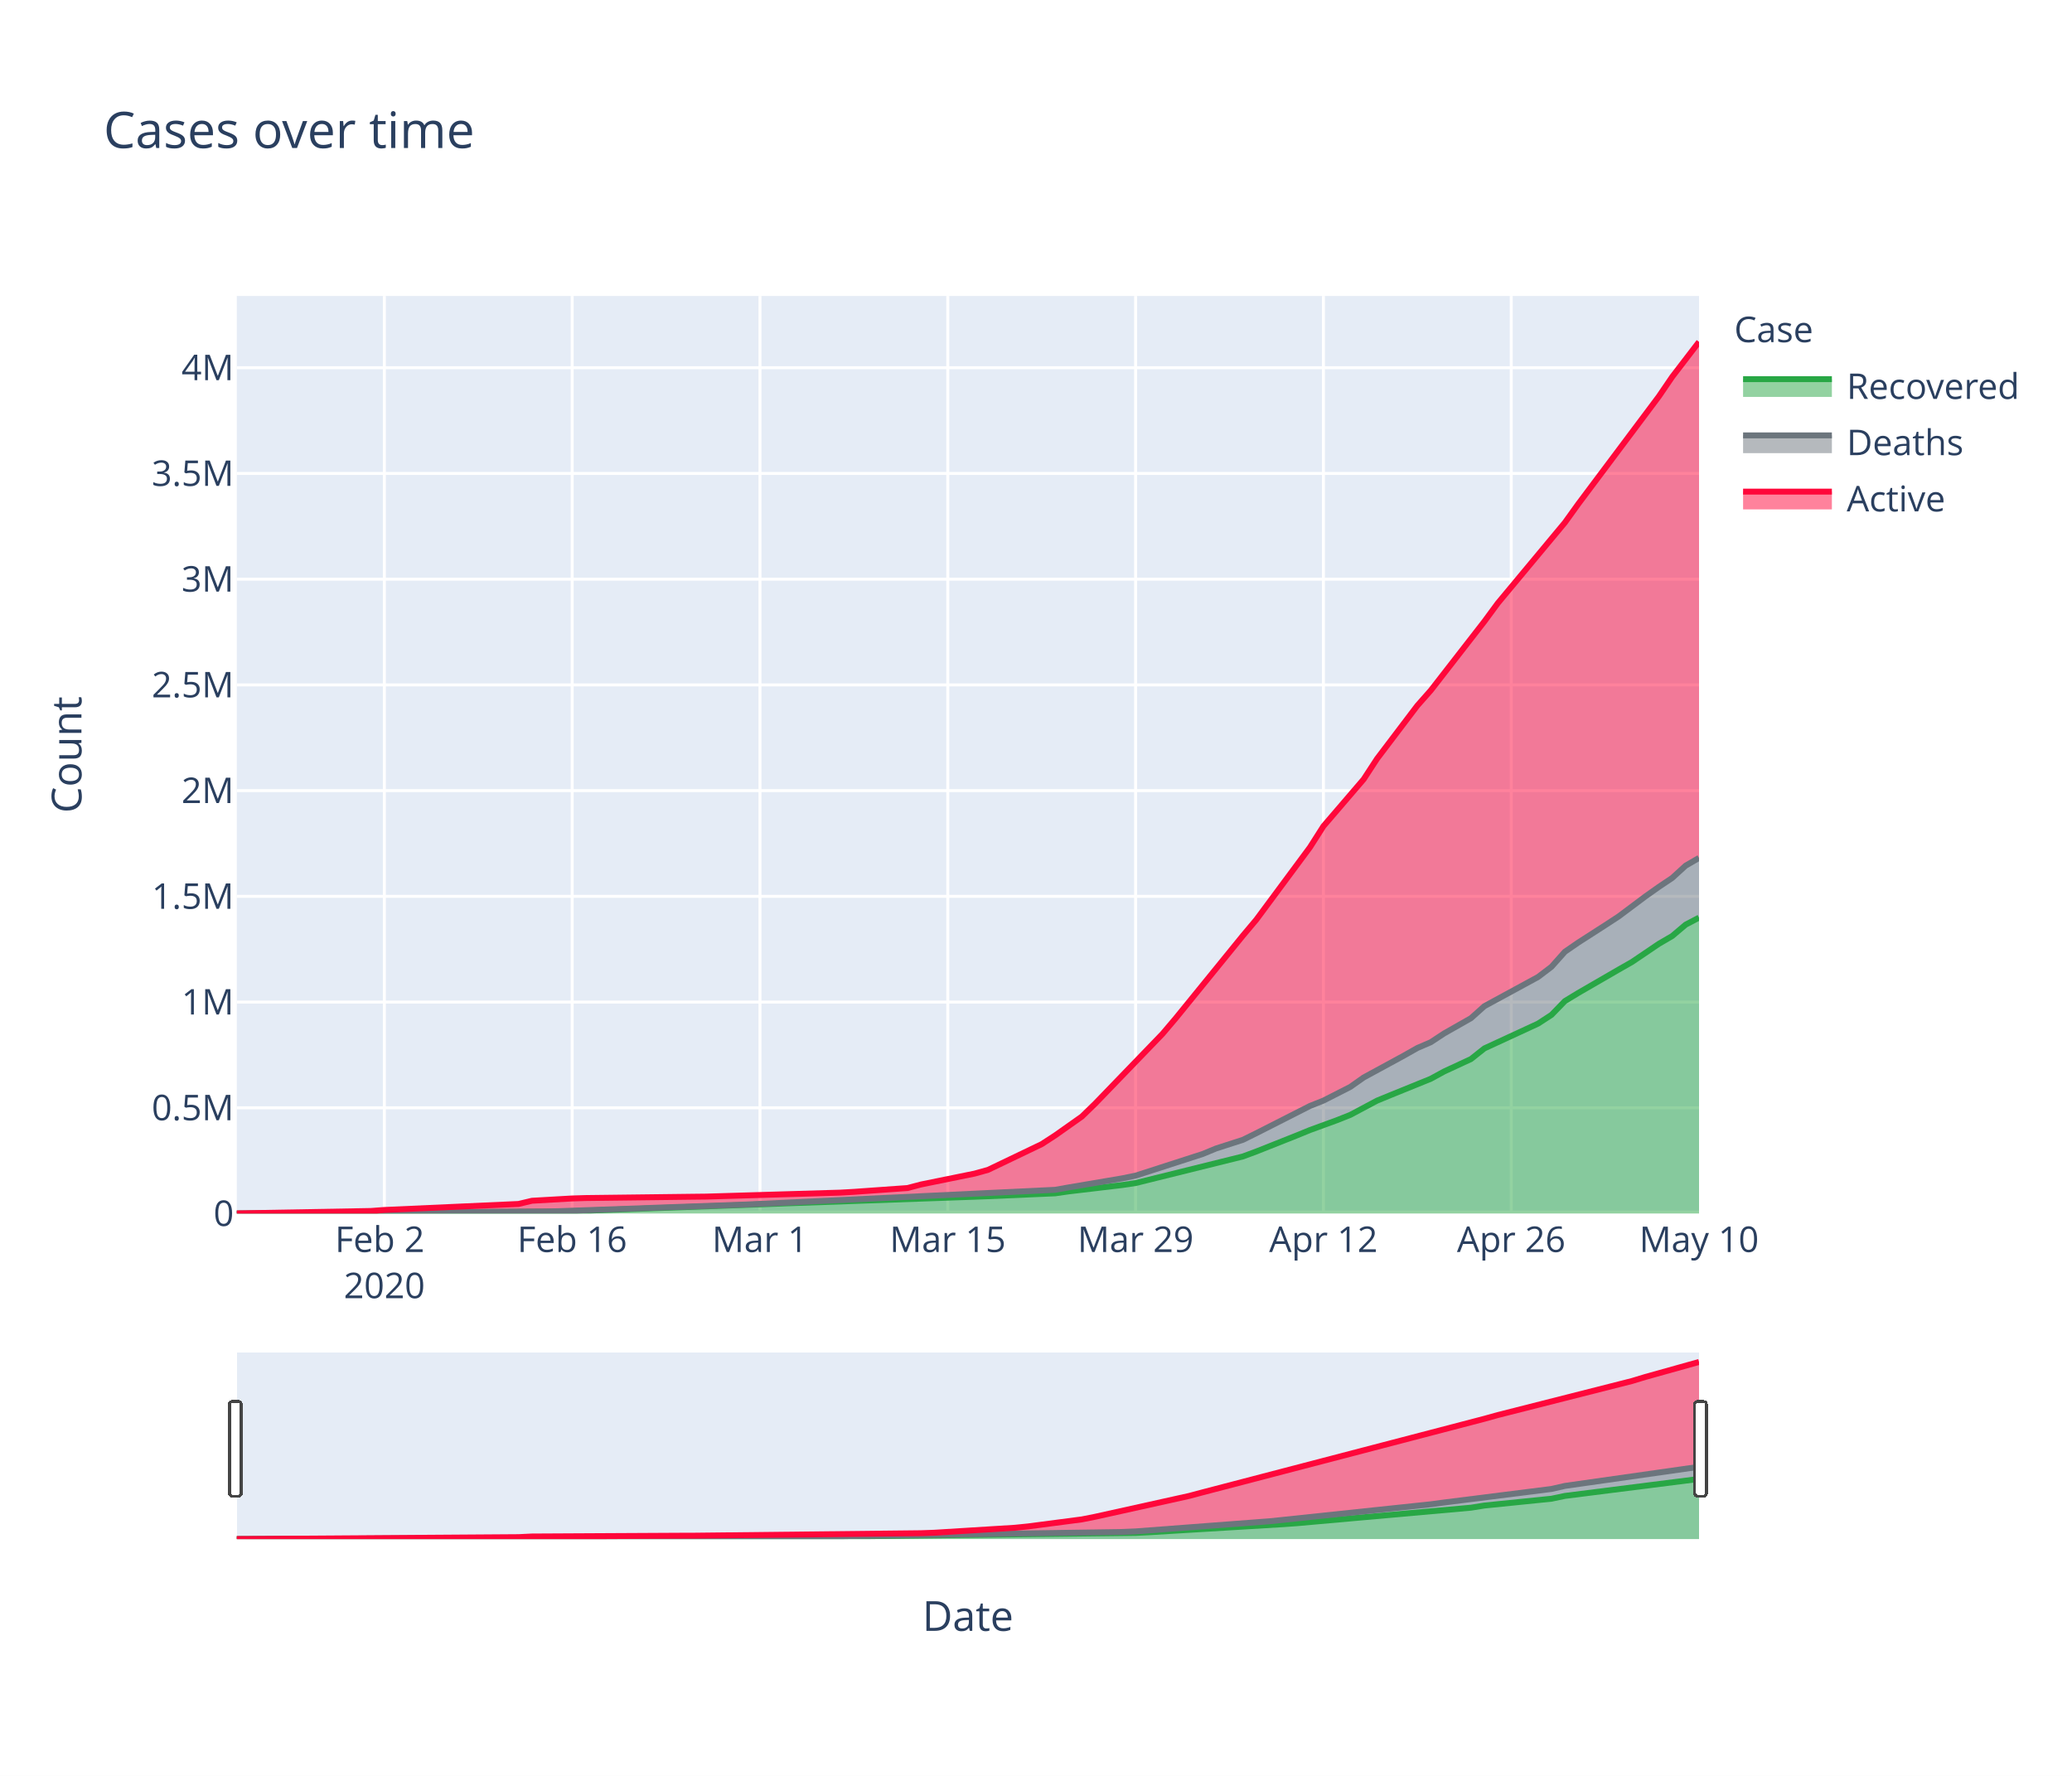
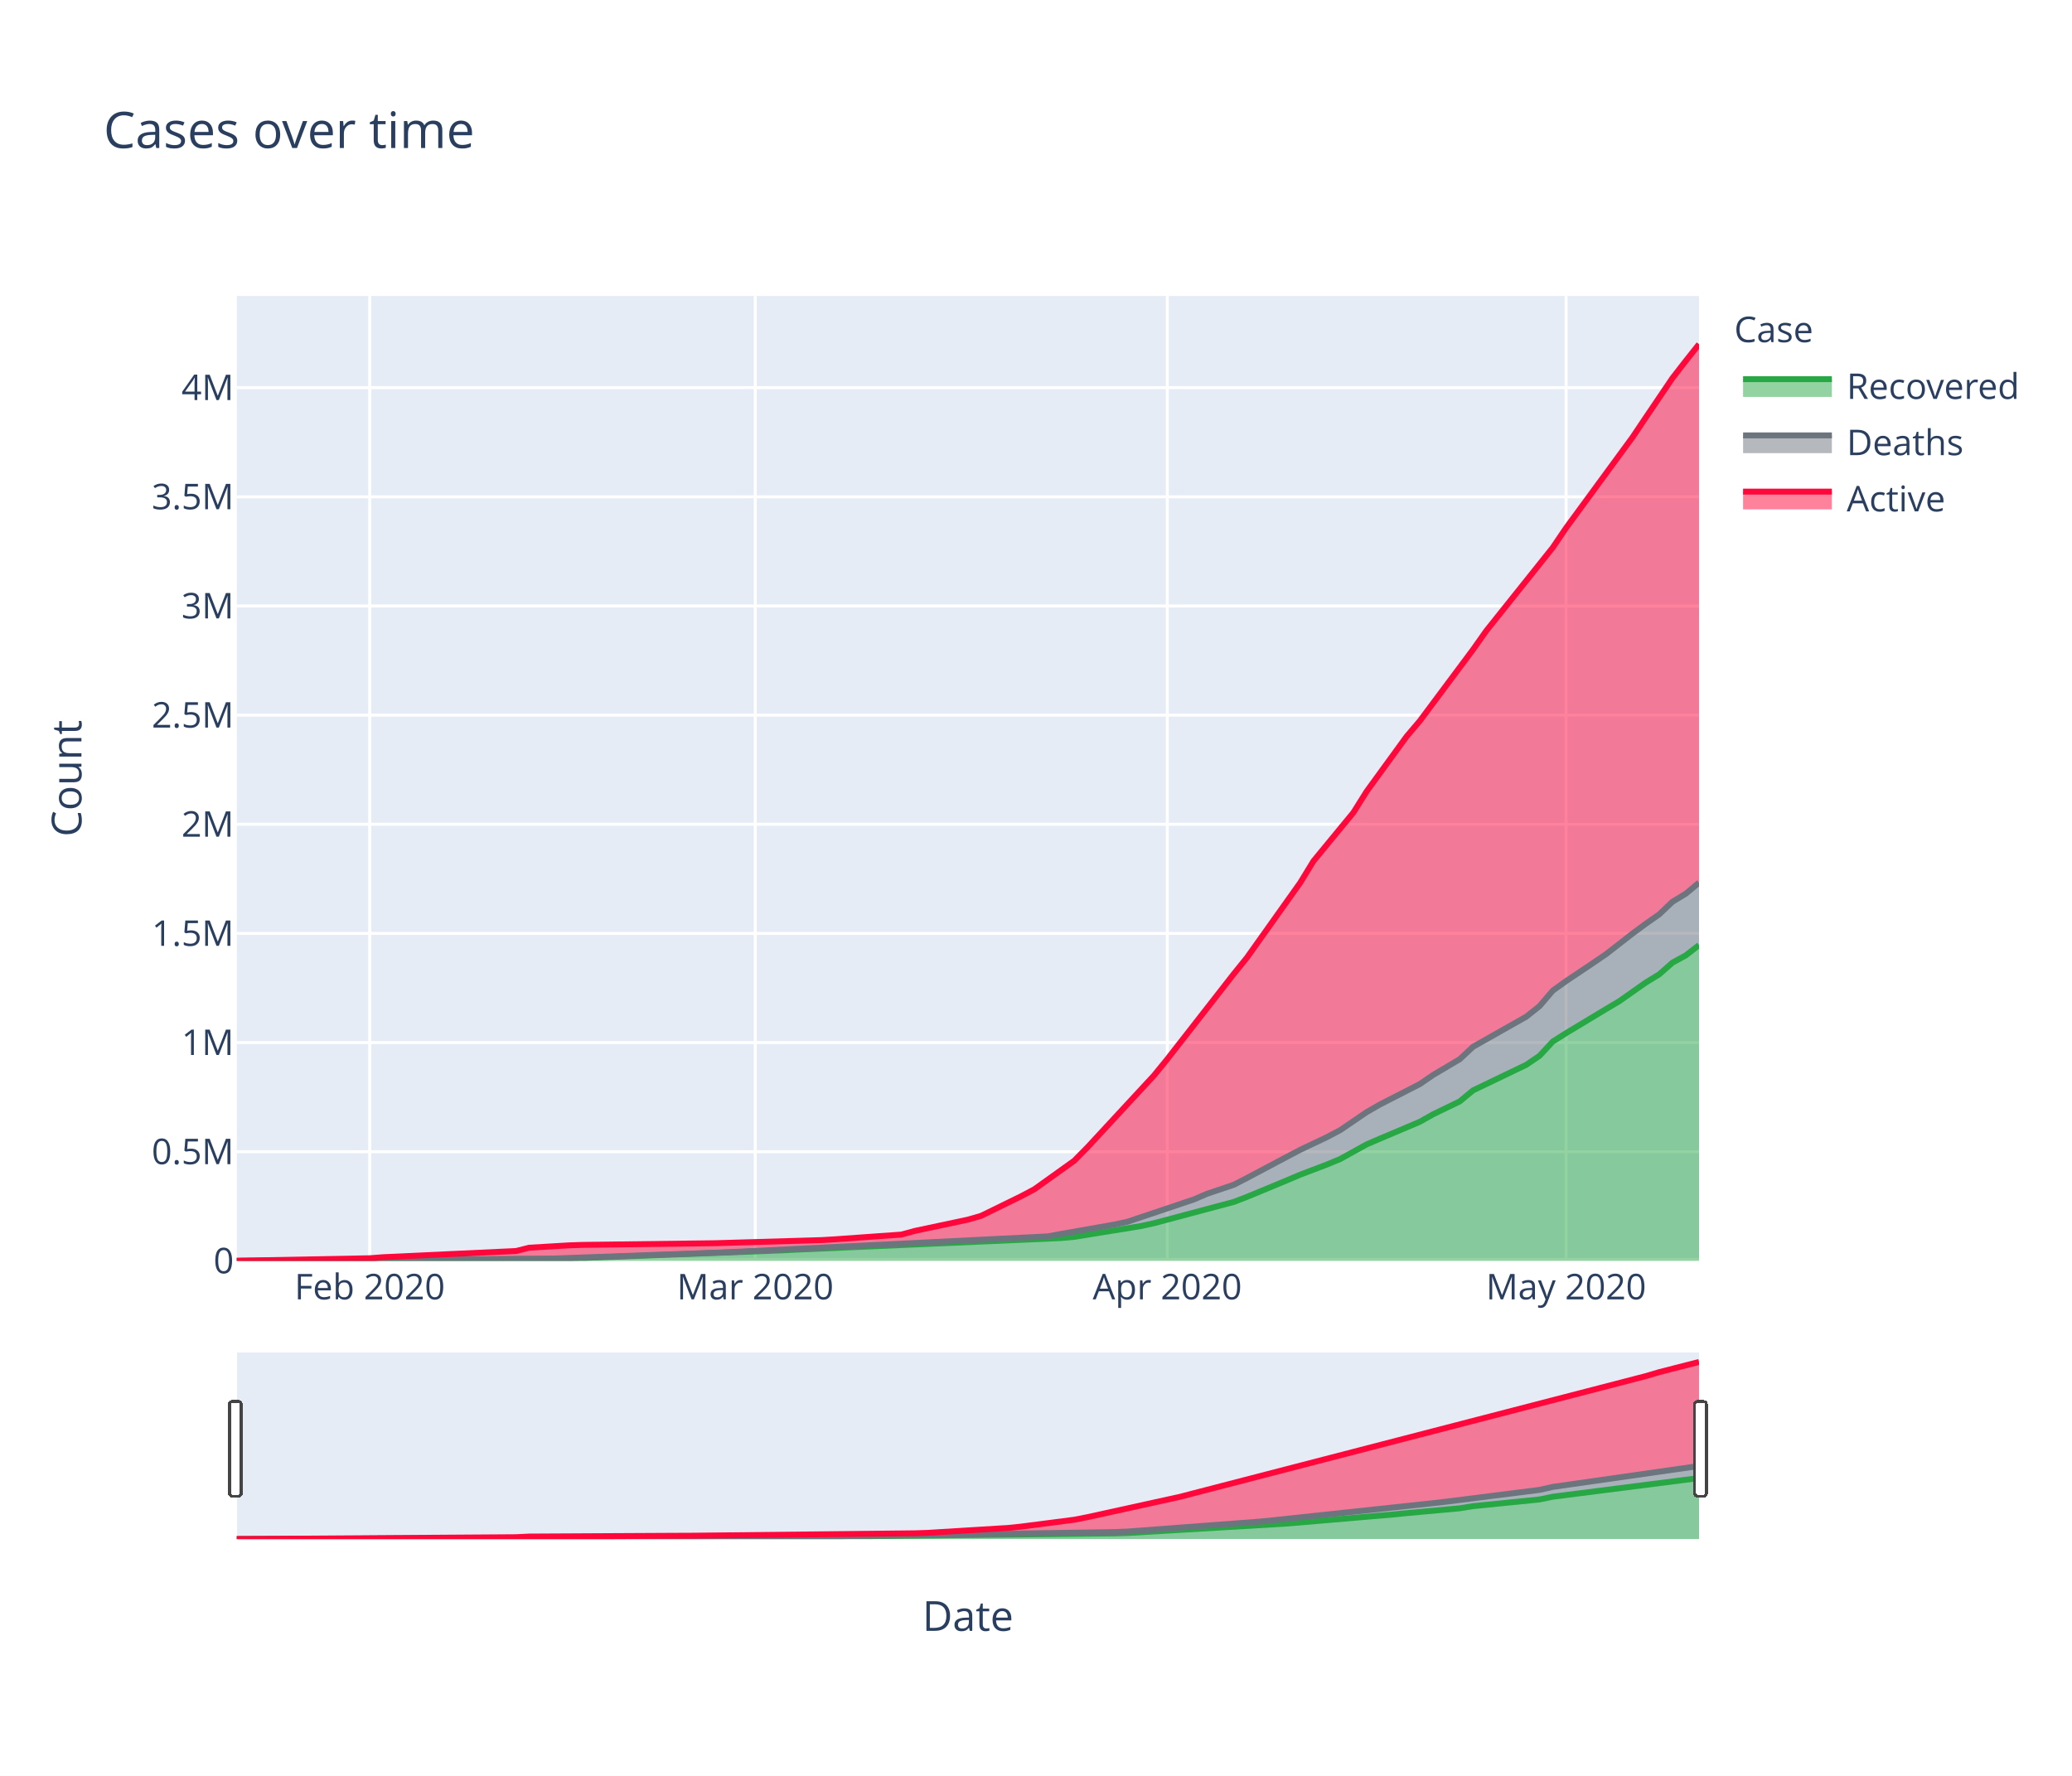
<svg xmlns="http://www.w3.org/2000/svg" class="main-svg" width="700" height="600" style="" viewBox="0 0 700 600">
  <rect x="0" y="0" width="700" height="600" style="fill: rgb(255, 255, 255); fill-opacity: 1;" />
-   <defs id="defs-aae0f0">
+   <defs id="defs-423253">
    <g class="clips">
-       <clipPath id="clipaae0f0xyplot" class="plotclip">
-         <rect width="494" height="310" />
+       <clipPath id="clip423253xyplot" class="plotclip">
+         <rect width="494" height="326" />
      </clipPath>
-       <clipPath class="axesclip" id="clipaae0f0x">
+       <clipPath class="axesclip" id="clip423253x">
        <rect x="80" y="0" width="494" height="600" />
      </clipPath>
-       <clipPath class="axesclip" id="clipaae0f0y">
-         <rect x="0" y="100" width="700" height="310" />
+       <clipPath class="axesclip" id="clip423253y">
+         <rect x="0" y="100" width="700" height="326" />
      </clipPath>
-       <clipPath class="axesclip" id="clipaae0f0xy">
-         <rect x="80" y="100" width="494" height="310" />
+       <clipPath class="axesclip" id="clip423253xy">
+         <rect x="80" y="100" width="494" height="326" />
      </clipPath>
    </g>
    <g class="gradients" />
  </defs>
  <g class="bglayer">
-     <rect class="bg" x="80" y="100" width="494" height="310" style="fill: rgb(229, 236, 246); fill-opacity: 1; stroke-width: 0;" />
+     <rect class="bg" x="80" y="100" width="494" height="326" style="fill: rgb(229, 236, 246); fill-opacity: 1; stroke-width: 0;" />
  </g>
  <g class="layer-below">
    <g class="imagelayer" />
    <g class="shapelayer" />
  </g>
  <g class="cartesianlayer">
    <g class="subplot xy">
      <g class="layer-subplot">
        <g class="shapelayer" />
        <g class="imagelayer" />
      </g>
      <g class="gridlayer">
        <g class="x">
-           <path class="xgrid crisp" transform="translate(129.85,0)" d="M0,100v310" style="stroke: rgb(255, 255, 255); stroke-opacity: 1; stroke-width: 1px;" />
-           <path class="xgrid crisp" transform="translate(193.3,0)" d="M0,100v310" style="stroke: rgb(255, 255, 255); stroke-opacity: 1; stroke-width: 1px;" />
-           <path class="xgrid crisp" transform="translate(256.75,0)" d="M0,100v310" style="stroke: rgb(255, 255, 255); stroke-opacity: 1; stroke-width: 1px;" />
-           <path class="xgrid crisp" transform="translate(320.2,0)" d="M0,100v310" style="stroke: rgb(255, 255, 255); stroke-opacity: 1; stroke-width: 1px;" />
-           <path class="xgrid crisp" transform="translate(383.65,0)" d="M0,100v310" style="stroke: rgb(255, 255, 255); stroke-opacity: 1; stroke-width: 1px;" />
-           <path class="xgrid crisp" transform="translate(447.1,0)" d="M0,100v310" style="stroke: rgb(255, 255, 255); stroke-opacity: 1; stroke-width: 1px;" />
-           <path class="xgrid crisp" transform="translate(510.55,0)" d="M0,100v310" style="stroke: rgb(255, 255, 255); stroke-opacity: 1; stroke-width: 1px;" />
+           <path class="xgrid crisp" transform="translate(124.91,0)" d="M0,100v326" style="stroke: rgb(255, 255, 255); stroke-opacity: 1; stroke-width: 1px;" />
+           <path class="xgrid crisp" transform="translate(255.15,0)" d="M0,100v326" style="stroke: rgb(255, 255, 255); stroke-opacity: 1; stroke-width: 1px;" />
+           <path class="xgrid crisp" transform="translate(394.36,0)" d="M0,100v326" style="stroke: rgb(255, 255, 255); stroke-opacity: 1; stroke-width: 1px;" />
+           <path class="xgrid crisp" transform="translate(529.09,0)" d="M0,100v326" style="stroke: rgb(255, 255, 255); stroke-opacity: 1; stroke-width: 1px;" />
        </g>
        <g class="y">
-           <path class="ygrid crisp" transform="translate(0,374.28)" d="M80,0h494" style="stroke: rgb(255, 255, 255); stroke-opacity: 1; stroke-width: 1px;" />
-           <path class="ygrid crisp" transform="translate(0,338.56)" d="M80,0h494" style="stroke: rgb(255, 255, 255); stroke-opacity: 1; stroke-width: 1px;" />
-           <path class="ygrid crisp" transform="translate(0,302.84)" d="M80,0h494" style="stroke: rgb(255, 255, 255); stroke-opacity: 1; stroke-width: 1px;" />
-           <path class="ygrid crisp" transform="translate(0,267.12)" d="M80,0h494" style="stroke: rgb(255, 255, 255); stroke-opacity: 1; stroke-width: 1px;" />
-           <path class="ygrid crisp" transform="translate(0,231.4)" d="M80,0h494" style="stroke: rgb(255, 255, 255); stroke-opacity: 1; stroke-width: 1px;" />
-           <path class="ygrid crisp" transform="translate(0,195.68)" d="M80,0h494" style="stroke: rgb(255, 255, 255); stroke-opacity: 1; stroke-width: 1px;" />
-           <path class="ygrid crisp" transform="translate(0,159.96)" d="M80,0h494" style="stroke: rgb(255, 255, 255); stroke-opacity: 1; stroke-width: 1px;" />
-           <path class="ygrid crisp" transform="translate(0,124.24)" d="M80,0h494" style="stroke: rgb(255, 255, 255); stroke-opacity: 1; stroke-width: 1px;" />
+           <path class="ygrid crisp" transform="translate(0,389.12)" d="M80,0h494" style="stroke: rgb(255, 255, 255); stroke-opacity: 1; stroke-width: 1px;" />
+           <path class="ygrid crisp" transform="translate(0,352.24)" d="M80,0h494" style="stroke: rgb(255, 255, 255); stroke-opacity: 1; stroke-width: 1px;" />
+           <path class="ygrid crisp" transform="translate(0,315.36)" d="M80,0h494" style="stroke: rgb(255, 255, 255); stroke-opacity: 1; stroke-width: 1px;" />
+           <path class="ygrid crisp" transform="translate(0,278.49)" d="M80,0h494" style="stroke: rgb(255, 255, 255); stroke-opacity: 1; stroke-width: 1px;" />
+           <path class="ygrid crisp" transform="translate(0,241.61)" d="M80,0h494" style="stroke: rgb(255, 255, 255); stroke-opacity: 1; stroke-width: 1px;" />
+           <path class="ygrid crisp" transform="translate(0,204.73)" d="M80,0h494" style="stroke: rgb(255, 255, 255); stroke-opacity: 1; stroke-width: 1px;" />
+           <path class="ygrid crisp" transform="translate(0,167.85)" d="M80,0h494" style="stroke: rgb(255, 255, 255); stroke-opacity: 1; stroke-width: 1px;" />
+           <path class="ygrid crisp" transform="translate(0,130.97)" d="M80,0h494" style="stroke: rgb(255, 255, 255); stroke-opacity: 1; stroke-width: 1px;" />
        </g>
      </g>
      <g class="zerolinelayer">
-         <path class="yzl zl crisp" transform="translate(0,410)" d="M80,0h494" style="stroke: rgb(255, 255, 255); stroke-opacity: 1; stroke-width: 2px;" />
+         <path class="yzl zl crisp" transform="translate(0,426)" d="M80,0h494" style="stroke: rgb(255, 255, 255); stroke-opacity: 1; stroke-width: 2px;" />
      </g>
      <path class="xlines-below" />
      <path class="ylines-below" />
      <g class="overlines-below" />
      <g class="xaxislayer-below" />
      <g class="yaxislayer-below" />
      <g class="overaxes-below" />
-       <g class="plot" transform="translate(80, 100)" clip-path="url('#clipaae0f0xyplot')">
+       <g class="plot" transform="translate(80, 100)" clip-path="url('#clip423253xyplot')">
        <g class="scatterlayer mlayer">
-           <g class="trace scatter traceb59b1a" style="stroke-miterlimit: 2;">
+           <g class="trace scatter trace449462" style="stroke-miterlimit: 2;">
            <g class="fills">
              <g>
-                 <path class="js-fill" d="M494,310L0,310L0,310L108.77,309.33L113.3,309.22L181.28,306.74L185.82,306.56L249.27,304.33L253.8,304.16L276.46,303.18L280.99,302.53L299.12,300.38L303.65,299.71L339.91,290.72L344.44,289.04L358.04,283.64L362.57,281.79L371.63,278.48L376.17,276.68L385.23,271.86L389.76,270L403.36,264.48L407.89,262.01L416.95,257.81L421.49,254.21L439.61,245.84L444.15,242.89L448.68,238.22L453.21,235.47L466.81,227.6L471.34,225.02L480.4,218.89L484.94,216.24L489.47,212.41L494,210.03" style="fill: rgb(40, 167, 69); fill-opacity: 0.5; stroke-width: 0;" />
+                 <path class="js-fill" d="M494,326L0,326L0,326L107.78,325.31L112.27,325.2L184.13,322.45L188.62,322.23L278.44,318.29L282.93,317.88L305.38,314.25L309.87,313.27L336.82,306.09L341.31,304.36L354.78,298.78L359.27,296.87L368.25,293.46L372.75,291.6L381.73,286.63L386.22,284.7L399.69,279L404.18,276.46L413.16,272.12L417.65,268.4L435.62,259.76L440.11,256.72L444.6,251.89L449.09,249.05L462.56,240.93L467.05,238.27L476.04,231.94L480.53,229.2L485.02,225.25L489.51,222.79L494,219.31" style="fill: rgb(40, 167, 69); fill-opacity: 0.5; stroke-width: 0;" />
              </g>
              <g>
-                 <path class="js-fill" d="M0,310L104.24,309.32L108.77,309.21L172.22,306.95L176.75,306.74L276.46,301.99L280.99,301.19L299.12,298.12L303.65,297.2L326.31,289.89L330.84,288.02L339.91,285.1L344.44,282.86L362.57,273.65L367.1,271.85L376.17,267.23L380.7,264.04L394.29,256.65L398.83,254.08L403.36,252.13L407.89,249.15L416.95,244L421.49,239.94L439.61,230.09L444.15,226.64L448.68,221.56L453.21,218.44L462.28,212.61L466.81,209.65L475.87,202.87L480.4,199.66L484.94,196.62L489.47,192.48L494,189.85L494,210.03L489.47,212.41L484.94,216.24L480.4,218.89L471.34,225.02L466.81,227.6L453.21,235.47L448.68,238.22L444.15,242.89L439.61,245.84L421.49,254.21L416.95,257.81L407.89,262.01L403.36,264.48L389.76,270L385.23,271.86L376.17,276.68L371.63,278.48L362.57,281.79L358.04,283.64L344.44,289.04L339.91,290.72L303.65,299.71L299.12,300.38L280.99,302.53L276.46,303.18L253.8,304.16L249.27,304.33L185.82,306.56L181.28,306.74L113.3,309.22L108.77,309.33L0,310Z" style="fill: rgb(108, 117, 125); fill-opacity: 0.5; stroke-width: 0;" />
+                 <path class="js-fill" d="M0,326L103.29,325.29L107.78,325.18L166.16,323.08L170.65,322.85L273.95,317.73L278.44,316.9L296.4,313.74L300.89,312.78L323.35,305.24L327.84,303.31L336.82,300.29L341.31,297.98L354.78,290.83L359.27,288.47L368.25,284.21L372.75,281.84L381.73,275.73L386.22,273.15L399.69,266.25L404.18,263.18L413.16,257.86L417.65,253.67L435.62,243.5L440.11,239.94L444.6,234.69L449.09,231.47L458.07,225.45L462.56,222.39L471.55,215.4L476.04,212.08L480.53,208.94L485.02,204.67L489.51,201.96L494,198.21L494,219.31L489.51,222.79L485.02,225.25L480.53,229.2L476.04,231.94L467.05,238.27L462.56,240.93L449.09,249.05L444.6,251.89L440.11,256.72L435.62,259.76L417.65,268.4L413.16,272.12L404.18,276.46L399.69,279L386.22,284.7L381.73,286.63L372.75,291.6L368.25,293.46L359.27,296.87L354.78,298.78L341.31,304.36L336.82,306.09L309.87,313.27L305.38,314.25L282.93,317.88L278.44,318.29L188.62,322.23L184.13,322.45L112.27,325.2L107.78,325.31L0,326Z" style="fill: rgb(108, 117, 125); fill-opacity: 0.5; stroke-width: 0;" />
              </g>
            </g>
            <g class="errorbars" />
            <g class="lines">
-               <path class="js-line" d="M0,310L108.77,309.33L113.3,309.22L181.28,306.74L185.82,306.56L249.27,304.33L253.8,304.16L276.46,303.18L280.99,302.53L299.12,300.38L303.65,299.71L339.91,290.72L344.44,289.04L358.04,283.64L362.57,281.79L371.63,278.48L376.17,276.68L385.23,271.86L389.76,270L403.36,264.48L407.89,262.01L416.95,257.81L421.49,254.21L439.61,245.84L444.15,242.89L448.68,238.22L453.21,235.47L466.81,227.6L471.34,225.02L480.4,218.89L484.94,216.24L489.47,212.41L494,210.03" style="vector-effect: non-scaling-stroke; fill: none; stroke: rgb(40, 167, 69); stroke-opacity: 1; stroke-width: 2px; opacity: 1;" />
+               <path class="js-line" d="M0,326L107.78,325.31L112.27,325.2L184.13,322.45L188.62,322.23L278.44,318.29L282.93,317.88L305.38,314.25L309.87,313.27L336.82,306.09L341.31,304.36L354.78,298.78L359.27,296.87L368.25,293.46L372.75,291.6L381.73,286.63L386.22,284.7L399.69,279L404.18,276.46L413.16,272.12L417.65,268.4L435.62,259.76L440.11,256.72L444.6,251.89L449.09,249.05L462.56,240.93L467.05,238.27L476.04,231.94L480.53,229.2L485.02,225.25L489.51,222.79L494,219.31" style="vector-effect: non-scaling-stroke; fill: none; stroke: rgb(40, 167, 69); stroke-opacity: 1; stroke-width: 2px; opacity: 1;" />
            </g>
            <g class="points" />
            <g class="text" />
          </g>
-           <g class="trace scatter trace5b9930" style="stroke-miterlimit: 2;">
+           <g class="trace scatter trace313949" style="stroke-miterlimit: 2;">
            <g class="fills">
              <g>
-                 <path class="js-fill" d="M0,309.96L45.32,309.14L49.85,308.8L95.17,306.77L99.71,305.69L113.3,304.91L117.83,304.77L154.09,304.33L158.62,304.28L203.94,302.94L208.48,302.68L226.61,301.39L231.14,300.19L249.27,296.51L253.8,295.25L271.93,286.56L276.46,283.62L285.52,277.22L290.06,272.8L312.72,249.32L317.25,243.98L339.91,216.1L344.44,210.71L362.57,186.25L367.1,179.14L380.7,163.28L385.23,156.34L398.83,138.4L403.36,133.28L421.49,109.95L426.02,103.79L448.68,76.56L453.21,70.26L480.4,33.97L484.94,27.31L494,15.5L494,189.85L489.47,192.48L484.94,196.62L480.4,199.66L475.87,202.87L466.81,209.65L462.28,212.61L453.21,218.44L448.68,221.56L444.15,226.64L439.61,230.09L421.49,239.94L416.95,244L407.89,249.15L403.36,252.13L398.83,254.08L394.29,256.65L380.7,264.04L376.17,267.23L367.1,271.85L362.57,273.65L344.44,282.86L339.91,285.1L330.84,288.02L326.31,289.89L303.65,297.2L299.12,298.12L280.99,301.19L276.46,301.99L176.75,306.74L172.22,306.95L108.77,309.21L104.24,309.32L0,310Z" style="fill: rgb(255, 7, 58); fill-opacity: 0.5; stroke-width: 0;" />
+                 <path class="js-fill" d="M0,325.96L44.91,325.11L49.4,324.76L94.31,322.67L98.8,321.55L112.27,320.75L116.76,320.6L157.18,320.09L161.67,320.03L197.6,318.98L202.09,318.71L224.55,317.11L229.04,315.88L247,312.07L251.49,310.77L264.96,304.18L269.45,301.8L282.93,292.16L287.42,287.6L309.87,263.35L314.36,257.84L336.82,229.05L341.31,223.49L359.27,198.24L363.76,190.9L377.24,174.52L381.73,167.36L395.2,148.84L399.69,143.55L417.65,119.47L422.15,113.1L444.6,84.99L449.09,78.36L471.55,47.71L476.04,41.02L485.02,27.74L489.51,21.95L494,16.3L494,198.21L489.51,201.96L485.02,204.67L480.53,208.94L476.04,212.08L471.55,215.4L462.56,222.39L458.07,225.45L449.09,231.47L444.6,234.69L440.11,239.94L435.62,243.5L417.65,253.67L413.16,257.86L404.18,263.18L399.69,266.25L386.22,273.15L381.73,275.73L372.75,281.84L368.25,284.21L359.27,288.47L354.78,290.83L341.31,297.98L336.82,300.29L327.84,303.31L323.35,305.24L300.89,312.78L296.4,313.74L278.44,316.9L273.95,317.73L170.65,322.85L166.16,323.08L107.78,325.18L103.29,325.29L0,326Z" style="fill: rgb(255, 7, 58); fill-opacity: 0.5; stroke-width: 0;" />
              </g>
            </g>
            <g class="errorbars" />
            <g class="lines">
-               <path class="js-line" d="M0,310L104.24,309.32L108.77,309.21L172.22,306.95L176.75,306.74L276.46,301.99L280.99,301.19L299.12,298.12L303.65,297.2L326.31,289.89L330.84,288.02L339.91,285.1L344.44,282.86L362.57,273.65L367.1,271.85L376.17,267.23L380.7,264.04L394.29,256.65L398.83,254.08L403.36,252.13L407.89,249.15L416.95,244L421.49,239.94L439.61,230.09L444.15,226.64L448.68,221.56L453.21,218.44L462.28,212.61L466.81,209.65L475.87,202.87L480.4,199.66L484.94,196.62L489.47,192.48L494,189.85" style="vector-effect: non-scaling-stroke; fill: none; stroke: rgb(108, 117, 125); stroke-opacity: 1; stroke-width: 2px; opacity: 1;" />
+               <path class="js-line" d="M0,326L103.29,325.29L107.78,325.18L166.16,323.08L170.65,322.85L273.95,317.73L278.44,316.9L296.4,313.74L300.89,312.78L323.35,305.24L327.84,303.31L336.82,300.29L341.31,297.98L354.78,290.83L359.27,288.47L368.25,284.21L372.75,281.84L381.73,275.73L386.22,273.15L399.69,266.25L404.18,263.18L413.16,257.86L417.65,253.67L435.62,243.5L440.11,239.94L444.6,234.69L449.09,231.47L458.07,225.45L462.56,222.39L471.55,215.4L476.04,212.08L480.53,208.94L485.02,204.67L489.51,201.96L494,198.21" style="vector-effect: non-scaling-stroke; fill: none; stroke: rgb(108, 117, 125); stroke-opacity: 1; stroke-width: 2px; opacity: 1;" />
            </g>
            <g class="points" />
            <g class="text" />
          </g>
-           <g class="trace scatter trace5e2924" style="stroke-miterlimit: 2;">
+           <g class="trace scatter trace49bbd1" style="stroke-miterlimit: 2;">
            <g class="fills" />
            <g class="errorbars" />
            <g class="lines">
-               <path class="js-line" d="M0,309.96L45.32,309.14L49.85,308.8L95.17,306.77L99.71,305.69L113.3,304.91L117.83,304.77L154.09,304.33L158.62,304.28L203.94,302.94L208.48,302.68L226.61,301.39L231.14,300.19L249.27,296.51L253.8,295.25L271.93,286.56L276.46,283.62L285.52,277.22L290.06,272.8L312.72,249.32L317.25,243.98L339.91,216.1L344.44,210.71L362.57,186.25L367.1,179.14L380.7,163.28L385.23,156.34L398.83,138.4L403.36,133.28L421.49,109.95L426.02,103.79L448.68,76.56L453.21,70.26L480.4,33.97L484.94,27.31L494,15.5" style="vector-effect: non-scaling-stroke; fill: none; stroke: rgb(255, 7, 58); stroke-opacity: 1; stroke-width: 2px; opacity: 1;" />
+               <path class="js-line" d="M0,325.96L44.91,325.11L49.4,324.76L94.31,322.67L98.8,321.55L112.27,320.75L116.76,320.6L157.18,320.09L161.67,320.03L197.6,318.98L202.09,318.71L224.55,317.11L229.04,315.88L247,312.07L251.49,310.77L264.96,304.18L269.45,301.8L282.93,292.16L287.42,287.6L309.87,263.35L314.36,257.84L336.82,229.05L341.31,223.49L359.27,198.24L363.76,190.9L377.24,174.52L381.73,167.36L395.2,148.84L399.69,143.55L417.65,119.47L422.15,113.1L444.6,84.99L449.09,78.36L471.55,47.71L476.04,41.02L485.02,27.74L489.51,21.95L494,16.3" style="vector-effect: non-scaling-stroke; fill: none; stroke: rgb(255, 7, 58); stroke-opacity: 1; stroke-width: 2px; opacity: 1;" />
            </g>
            <g class="points" />
            <g class="text" />
          </g>
        </g>
      </g>
      <g class="overplot" />
      <path class="xlines-above crisp" style="fill: none;" d="M0,0" />
      <path class="ylines-above crisp" style="fill: none;" d="M0,0" />
      <g class="overlines-above" />
      <g class="xaxislayer-above">
        <g class="xtick">
-           <text text-anchor="middle" x="0" y="423" transform="translate(129.85,0)" style="font-family: 'Open Sans', verdana, arial, sans-serif; font-size: 12px; fill: rgb(42, 63, 95); fill-opacity: 1; white-space: pre;">
-             <tspan class="line" dy="0em" x="0" y="423">Feb 2</tspan>
-             <tspan class="line" dy="1.3em" x="0" y="423">2020</tspan>
-           </text>
+           <text text-anchor="middle" x="0" y="439" transform="translate(124.91,0)" style="font-family: 'Open Sans', verdana, arial, sans-serif; font-size: 12px; fill: rgb(42, 63, 95); fill-opacity: 1; white-space: pre;">Feb 2020</text>
        </g>
        <g class="xtick">
-           <text text-anchor="middle" x="0" y="423" transform="translate(193.3,0)" style="font-family: 'Open Sans', verdana, arial, sans-serif; font-size: 12px; fill: rgb(42, 63, 95); fill-opacity: 1; white-space: pre;">Feb 16</text>
+           <text text-anchor="middle" x="0" y="439" transform="translate(255.15,0)" style="font-family: 'Open Sans', verdana, arial, sans-serif; font-size: 12px; fill: rgb(42, 63, 95); fill-opacity: 1; white-space: pre;">Mar 2020</text>
        </g>
        <g class="xtick">
-           <text text-anchor="middle" x="0" y="423" transform="translate(256.75,0)" style="font-family: 'Open Sans', verdana, arial, sans-serif; font-size: 12px; fill: rgb(42, 63, 95); fill-opacity: 1; white-space: pre;">Mar 1</text>
+           <text text-anchor="middle" x="0" y="439" transform="translate(394.36,0)" style="font-family: 'Open Sans', verdana, arial, sans-serif; font-size: 12px; fill: rgb(42, 63, 95); fill-opacity: 1; white-space: pre;">Apr 2020</text>
        </g>
        <g class="xtick">
-           <text text-anchor="middle" x="0" y="423" transform="translate(320.2,0)" style="font-family: 'Open Sans', verdana, arial, sans-serif; font-size: 12px; fill: rgb(42, 63, 95); fill-opacity: 1; white-space: pre;">Mar 15</text>
-         </g>
-         <g class="xtick">
-           <text text-anchor="middle" x="0" y="423" transform="translate(383.65,0)" style="font-family: 'Open Sans', verdana, arial, sans-serif; font-size: 12px; fill: rgb(42, 63, 95); fill-opacity: 1; white-space: pre;">Mar 29</text>
-         </g>
-         <g class="xtick">
-           <text text-anchor="middle" x="0" y="423" transform="translate(447.1,0)" style="font-family: 'Open Sans', verdana, arial, sans-serif; font-size: 12px; fill: rgb(42, 63, 95); fill-opacity: 1; white-space: pre;">Apr 12</text>
-         </g>
-         <g class="xtick">
-           <text text-anchor="middle" x="0" y="423" transform="translate(510.55,0)" style="font-family: 'Open Sans', verdana, arial, sans-serif; font-size: 12px; fill: rgb(42, 63, 95); fill-opacity: 1; white-space: pre;">Apr 26</text>
-         </g>
-         <g class="xtick">
-           <text text-anchor="middle" x="0" y="423" transform="translate(574,0)" style="font-family: 'Open Sans', verdana, arial, sans-serif; font-size: 12px; fill: rgb(42, 63, 95); fill-opacity: 1; white-space: pre;">May 10</text>
+           <text text-anchor="middle" x="0" y="439" transform="translate(529.09,0)" style="font-family: 'Open Sans', verdana, arial, sans-serif; font-size: 12px; fill: rgb(42, 63, 95); fill-opacity: 1; white-space: pre;">May 2020</text>
        </g>
      </g>
      <g class="yaxislayer-above">
        <g class="ytick">
-           <text text-anchor="end" x="79" y="4.2" transform="translate(0,410)" style="font-family: 'Open Sans', verdana, arial, sans-serif; font-size: 12px; fill: rgb(42, 63, 95); fill-opacity: 1; white-space: pre;">0</text>
-         </g>
-         <g class="ytick">
-           <text text-anchor="end" x="79" y="4.2" transform="translate(0,374.28)" style="font-family: 'Open Sans', verdana, arial, sans-serif; font-size: 12px; fill: rgb(42, 63, 95); fill-opacity: 1; white-space: pre;">0.5M</text>
-         </g>
-         <g class="ytick">
-           <text text-anchor="end" x="79" y="4.2" transform="translate(0,338.56)" style="font-family: 'Open Sans', verdana, arial, sans-serif; font-size: 12px; fill: rgb(42, 63, 95); fill-opacity: 1; white-space: pre;">1M</text>
-         </g>
-         <g class="ytick">
-           <text text-anchor="end" x="79" y="4.2" transform="translate(0,302.84)" style="font-family: 'Open Sans', verdana, arial, sans-serif; font-size: 12px; fill: rgb(42, 63, 95); fill-opacity: 1; white-space: pre;">1.5M</text>
-         </g>
-         <g class="ytick">
-           <text text-anchor="end" x="79" y="4.2" transform="translate(0,267.12)" style="font-family: 'Open Sans', verdana, arial, sans-serif; font-size: 12px; fill: rgb(42, 63, 95); fill-opacity: 1; white-space: pre;">2M</text>
-         </g>
-         <g class="ytick">
-           <text text-anchor="end" x="79" y="4.2" transform="translate(0,231.4)" style="font-family: 'Open Sans', verdana, arial, sans-serif; font-size: 12px; fill: rgb(42, 63, 95); fill-opacity: 1; white-space: pre;">2.5M</text>
-         </g>
-         <g class="ytick">
-           <text text-anchor="end" x="79" y="4.2" transform="translate(0,195.68)" style="font-family: 'Open Sans', verdana, arial, sans-serif; font-size: 12px; fill: rgb(42, 63, 95); fill-opacity: 1; white-space: pre;">3M</text>
-         </g>
-         <g class="ytick">
-           <text text-anchor="end" x="79" y="4.2" transform="translate(0,159.96)" style="font-family: 'Open Sans', verdana, arial, sans-serif; font-size: 12px; fill: rgb(42, 63, 95); fill-opacity: 1; white-space: pre;">3.5M</text>
-         </g>
-         <g class="ytick">
-           <text text-anchor="end" x="79" y="4.2" transform="translate(0,124.24)" style="font-family: 'Open Sans', verdana, arial, sans-serif; font-size: 12px; fill: rgb(42, 63, 95); fill-opacity: 1; white-space: pre;">4M</text>
+           <text text-anchor="end" x="79" y="4.2" transform="translate(0,426)" style="font-family: 'Open Sans', verdana, arial, sans-serif; font-size: 12px; fill: rgb(42, 63, 95); fill-opacity: 1; white-space: pre;">0</text>
+         </g>
+         <g class="ytick">
+           <text text-anchor="end" x="79" y="4.2" transform="translate(0,389.12)" style="font-family: 'Open Sans', verdana, arial, sans-serif; font-size: 12px; fill: rgb(42, 63, 95); fill-opacity: 1; white-space: pre;">0.5M</text>
+         </g>
+         <g class="ytick">
+           <text text-anchor="end" x="79" y="4.2" transform="translate(0,352.24)" style="font-family: 'Open Sans', verdana, arial, sans-serif; font-size: 12px; fill: rgb(42, 63, 95); fill-opacity: 1; white-space: pre;">1M</text>
+         </g>
+         <g class="ytick">
+           <text text-anchor="end" x="79" y="4.2" transform="translate(0,315.36)" style="font-family: 'Open Sans', verdana, arial, sans-serif; font-size: 12px; fill: rgb(42, 63, 95); fill-opacity: 1; white-space: pre;">1.5M</text>
+         </g>
+         <g class="ytick">
+           <text text-anchor="end" x="79" y="4.2" transform="translate(0,278.49)" style="font-family: 'Open Sans', verdana, arial, sans-serif; font-size: 12px; fill: rgb(42, 63, 95); fill-opacity: 1; white-space: pre;">2M</text>
+         </g>
+         <g class="ytick">
+           <text text-anchor="end" x="79" y="4.2" transform="translate(0,241.61)" style="font-family: 'Open Sans', verdana, arial, sans-serif; font-size: 12px; fill: rgb(42, 63, 95); fill-opacity: 1; white-space: pre;">2.5M</text>
+         </g>
+         <g class="ytick">
+           <text text-anchor="end" x="79" y="4.2" transform="translate(0,204.73)" style="font-family: 'Open Sans', verdana, arial, sans-serif; font-size: 12px; fill: rgb(42, 63, 95); fill-opacity: 1; white-space: pre;">3M</text>
+         </g>
+         <g class="ytick">
+           <text text-anchor="end" x="79" y="4.2" transform="translate(0,167.85)" style="font-family: 'Open Sans', verdana, arial, sans-serif; font-size: 12px; fill: rgb(42, 63, 95); fill-opacity: 1; white-space: pre;">3.5M</text>
+         </g>
+         <g class="ytick">
+           <text text-anchor="end" x="79" y="4.2" transform="translate(0,130.97)" style="font-family: 'Open Sans', verdana, arial, sans-serif; font-size: 12px; fill: rgb(42, 63, 95); fill-opacity: 1; white-space: pre;">4M</text>
        </g>
      </g>
      <g class="overaxes-above" />
    </g>
  </g>
  <g class="polarlayer" />
  <g class="ternarylayer" />
  <g class="geolayer" />
  <g class="funnelarealayer" />
  <g class="pielayer" />
  <g class="treemaplayer" />
  <g class="sunburstlayer" />
  <g class="glimages" />
-   <defs id="topdefs-aae0f0">
+   <defs id="topdefs-423253">
    <g class="clips" />
-     <clipPath id="legendaae0f0">
+     <clipPath id="legend423253">
      <rect width="104" height="83" x="0" y="0" />
    </clipPath>
-     <clipPath id="rangesliderx-aae0f0">
+     <clipPath id="rangesliderx-423253">
      <rect x="0" y="0" width="494" height="63" />
    </clipPath>
  </defs>
  <g class="layer-above">
    <g class="imagelayer" />
    <g class="shapelayer" />
  </g>
  <g class="infolayer">
    <g class="legend" pointer-events="all" transform="translate(583.88, 100)">
      <rect class="bg" shape-rendering="crispEdges" style="stroke: rgb(68, 68, 68); stroke-opacity: 1; fill: rgb(255, 255, 255); fill-opacity: 1; stroke-width: 0px;" width="104" height="83" x="0" y="0" />
-       <g class="scrollbox" transform="translate(0, 0)" clip-path="url('#legendaae0f0')">
+       <g class="scrollbox" transform="translate(0, 0)" clip-path="url('#legend423253')">
        <text class="legendtitletext user-select-none" text-anchor="start" x="2" y="15.6" style="font-family: 'Open Sans', verdana, arial, sans-serif; font-size: 12px; fill: rgb(42, 63, 95); fill-opacity: 1; white-space: pre;">Case</text>
        <g class="groups" transform="translate(0, 0)">
          <g class="traces" transform="translate(0, 30.1)" style="opacity: 1;">
            <text class="legendtext user-select-none" text-anchor="start" x="40" y="4.68" style="font-family: 'Open Sans', verdana, arial, sans-serif; font-size: 12px; fill: rgb(42, 63, 95); fill-opacity: 1; white-space: pre;">Recovered</text>
            <g class="layers">
              <g class="legendfill">
                <path class="js-fill" d="M5,-2h30v6h-30z" style="stroke-width: 0; fill: rgb(40, 167, 69); fill-opacity: 0.5;" />
              </g>
              <g class="legendlines">
                <path class="js-line" d="M5,-2h30" style="fill: none; stroke: rgb(40, 167, 69); stroke-opacity: 1; stroke-width: 2px;" />
              </g>
              <g class="legendsymbols">
                <g class="legendpoints" />
              </g>
            </g>
            <rect class="legendtoggle" pointer-events="all" x="0" y="-9.5" width="98.031" height="19" style="cursor: pointer; fill: rgb(0, 0, 0); fill-opacity: 0;" />
          </g>
        </g>
        <g class="groups" transform="translate(0, 0)">
          <g class="traces" transform="translate(0, 49.1)" style="opacity: 1;">
            <text class="legendtext user-select-none" text-anchor="start" x="40" y="4.68" style="font-family: 'Open Sans', verdana, arial, sans-serif; font-size: 12px; fill: rgb(42, 63, 95); fill-opacity: 1; white-space: pre;">Deaths</text>
            <g class="layers">
              <g class="legendfill">
                <path class="js-fill" d="M5,-2h30v6h-30z" style="stroke-width: 0; fill: rgb(108, 117, 125); fill-opacity: 0.5;" />
              </g>
              <g class="legendlines">
                <path class="js-line" d="M5,-2h30" style="fill: none; stroke: rgb(108, 117, 125); stroke-opacity: 1; stroke-width: 2px;" />
              </g>
              <g class="legendsymbols">
                <g class="legendpoints" />
              </g>
            </g>
            <rect class="legendtoggle" pointer-events="all" x="0" y="-9.5" width="98.031" height="19" style="cursor: pointer; fill: rgb(0, 0, 0); fill-opacity: 0;" />
          </g>
        </g>
        <g class="groups" transform="translate(0, 0)">
          <g class="traces" transform="translate(0, 68.1)" style="opacity: 1;">
            <text class="legendtext user-select-none" text-anchor="start" x="40" y="4.68" style="font-family: 'Open Sans', verdana, arial, sans-serif; font-size: 12px; fill: rgb(42, 63, 95); fill-opacity: 1; white-space: pre;">Active</text>
            <g class="layers">
              <g class="legendfill">
                <path class="js-fill" d="M5,-2h30v6h-30z" style="stroke-width: 0; fill: rgb(255, 7, 58); fill-opacity: 0.5;" />
              </g>
              <g class="legendlines">
                <path class="js-line" d="M5,-2h30" style="fill: none; stroke: rgb(255, 7, 58); stroke-opacity: 1; stroke-width: 2px;" />
              </g>
              <g class="legendsymbols">
                <g class="legendpoints" />
              </g>
            </g>
            <rect class="legendtoggle" pointer-events="all" x="0" y="-9.5" width="98.031" height="19" style="cursor: pointer; fill: rgb(0, 0, 0); fill-opacity: 0;" />
          </g>
        </g>
      </g>
      <rect class="scrollbar" rx="20" ry="3" width="0" height="0" x="0" y="0" style="fill: rgb(128, 139, 164); fill-opacity: 1;" />
    </g>
    <g class="g-gtitle">
      <text class="gtitle" x="35" y="50" text-anchor="start" dy="0em" style="font-family: 'Open Sans', verdana, arial, sans-serif; font-size: 17px; fill: rgb(42, 63, 95); opacity: 1; font-weight: normal; white-space: pre;">Cases over time</text>
    </g>
    <g class="rangeslider-container" pointer-events="all" transform="translate(80,457)">
      <rect class="rangeslider-bg" x="0" y="0" shape-rendering="crispEdges" width="494" height="63" transform="translate(0,0)" fill="#E5ECF6" stroke="#444" stroke-width="0" />
-       <g class="rangeslider-rangeplot xy" clip-path="url('#rangesliderx-aae0f0')">
+       <g class="rangeslider-rangeplot xy" clip-path="url('#rangesliderx-423253')">
        <g class="layer-subplot">
          <g class="shapelayer" />
          <g class="imagelayer" />
        </g>
        <g class="gridlayer">
          <g class="x" />
          <g class="y" />
        </g>
        <g class="zerolinelayer" />
        <path class="xlines-below" />
        <path class="ylines-below" />
        <g class="overlines-below" />
        <g class="xaxislayer-below" />
        <g class="yaxislayer-below" />
        <g class="overaxes-below" />
        <g class="plot">
          <g class="scatterlayer mlayer rangeplot">
-             <g class="trace scatter traceb59b1a" style="stroke-miterlimit: 2;">
+             <g class="trace scatter trace449462" style="stroke-miterlimit: 2;">
              <g class="fills">
                <g>
-                   <path class="js-fill" d="M494,63L0,63L0,63L190.35,62.26L194.88,62.22L303.65,60.91L308.18,60.69L353.5,57.96L358.04,57.64L416.95,52.39L421.49,51.66L444.15,49.36L448.68,48.41L494,42.68" style="fill: rgb(40, 167, 69); fill-opacity: 0.5; stroke-width: 0;" />
+                   <path class="js-fill" d="M494,63L0,63L0,63L188.62,62.27L193.11,62.23L296.4,61.08L300.89,60.95L354.78,57.74L359.27,57.37L390.71,54.68L395.2,54.23L413.16,52.59L417.65,51.87L440.11,49.61L444.6,48.68L494,42.38" style="fill: rgb(40, 167, 69); fill-opacity: 0.5; stroke-width: 0;" />
                </g>
                <g>
-                   <path class="js-fill" d="M0,63L185.82,62.25L190.35,62.21L299.12,60.59L303.65,60.4L348.97,56.97L353.5,56.5L403.36,51.24L407.89,50.63L444.15,46.06L448.68,45.03L494,38.58L494,42.68L448.68,48.41L444.15,49.36L421.49,51.66L416.95,52.39L358.04,57.64L353.5,57.96L308.18,60.69L303.65,60.91L194.88,62.22L190.35,62.26L0,63Z" style="fill: rgb(108, 117, 125); fill-opacity: 0.5; stroke-width: 0;" />
+                   <path class="js-fill" d="M0,63L184.13,62.27L188.62,62.23L296.4,60.63L300.89,60.45L345.8,57.08L350.29,56.62L404.18,50.86L408.67,50.34L440.11,46.37L444.6,45.36L494,38.3L494,42.38L444.6,48.68L440.11,49.61L417.65,51.87L413.16,52.59L395.2,54.23L390.71,54.68L359.27,57.37L354.78,57.74L300.89,60.95L296.4,61.08L193.11,62.23L188.62,62.27L0,63Z" style="fill: rgb(108, 117, 125); fill-opacity: 0.5; stroke-width: 0;" />
                </g>
              </g>
              <g class="errorbars" />
              <g class="lines">
-                 <path class="js-line" d="M0,63L190.35,62.26L194.88,62.22L303.65,60.91L308.18,60.69L353.5,57.96L358.04,57.64L416.95,52.39L421.49,51.66L444.15,49.36L448.68,48.41L494,42.68" style="vector-effect: non-scaling-stroke; fill: none; stroke: rgb(40, 167, 69); stroke-opacity: 1; stroke-width: 2px; opacity: 1;" />
+                 <path class="js-line" d="M0,63L188.62,62.27L193.11,62.23L296.4,61.08L300.89,60.95L354.78,57.74L359.27,57.37L390.71,54.68L395.2,54.23L413.16,52.59L417.65,51.87L440.11,49.61L444.6,48.68L494,42.38" style="vector-effect: non-scaling-stroke; fill: none; stroke: rgb(40, 167, 69); stroke-opacity: 1; stroke-width: 2px; opacity: 1;" />
              </g>
              <g class="points" />
              <g class="text" />
            </g>
-             <g class="trace scatter trace5b9930" style="stroke-miterlimit: 2;">
+             <g class="trace scatter trace313949" style="stroke-miterlimit: 2;">
              <g class="fills">
                <g>
-                   <path class="js-fill" d="M0,62.99L95.17,62.34L99.71,62.12L149.56,61.86L154.09,61.85L231.14,61.01L235.67,60.85L262.86,59.17L267.39,58.71L285.52,56.34L290.06,55.44L321.78,48.41L326.31,47.2L421.49,22.35L426.02,21.09L471.34,9.59L475.87,8.22L494,3.15L494,38.58L448.68,45.03L444.15,46.06L407.89,50.63L403.36,51.24L353.5,56.5L348.97,56.97L303.65,60.4L299.12,60.59L190.35,62.21L185.82,62.25L0,63Z" style="fill: rgb(255, 7, 58); fill-opacity: 0.5; stroke-width: 0;" />
+                   <path class="js-fill" d="M0,62.99L94.31,62.36L98.8,62.14L148.2,61.88L152.69,61.87L229.04,61.04L233.53,60.89L260.47,59.24L264.96,58.78L282.93,56.46L287.42,55.58L318.85,48.67L323.35,47.49L476.04,7.93L480.53,6.6L494,3.15L494,38.3L444.6,45.36L440.11,46.37L408.67,50.34L404.18,50.86L350.29,56.62L345.8,57.08L300.89,60.45L296.4,60.63L188.62,62.23L184.13,62.27L0,63Z" style="fill: rgb(255, 7, 58); fill-opacity: 0.5; stroke-width: 0;" />
                </g>
              </g>
              <g class="errorbars" />
              <g class="lines">
-                 <path class="js-line" d="M0,63L185.82,62.25L190.35,62.21L299.12,60.59L303.65,60.4L348.97,56.97L353.5,56.5L403.36,51.24L407.89,50.63L444.15,46.06L448.68,45.03L494,38.58" style="vector-effect: non-scaling-stroke; fill: none; stroke: rgb(108, 117, 125); stroke-opacity: 1; stroke-width: 2px; opacity: 1;" />
+                 <path class="js-line" d="M0,63L184.13,62.27L188.62,62.23L296.4,60.63L300.89,60.45L345.8,57.08L350.29,56.62L404.18,50.86L408.67,50.34L440.11,46.37L444.6,45.36L494,38.3" style="vector-effect: non-scaling-stroke; fill: none; stroke: rgb(108, 117, 125); stroke-opacity: 1; stroke-width: 2px; opacity: 1;" />
              </g>
              <g class="points" />
              <g class="text" />
            </g>
-             <g class="trace scatter trace5e2924" style="stroke-miterlimit: 2;">
+             <g class="trace scatter trace49bbd1" style="stroke-miterlimit: 2;">
              <g class="fills" />
              <g class="errorbars" />
              <g class="lines">
-                 <path class="js-line" d="M0,62.99L95.17,62.34L99.71,62.12L149.56,61.86L154.09,61.85L231.14,61.01L235.67,60.85L262.86,59.17L267.39,58.71L285.52,56.34L290.06,55.44L321.78,48.41L326.31,47.2L421.49,22.35L426.02,21.09L471.34,9.59L475.87,8.22L494,3.15" style="vector-effect: non-scaling-stroke; fill: none; stroke: rgb(255, 7, 58); stroke-opacity: 1; stroke-width: 2px; opacity: 1;" />
+                 <path class="js-line" d="M0,62.99L94.31,62.36L98.8,62.14L148.2,61.88L152.69,61.87L229.04,61.04L233.53,60.89L260.47,59.24L264.96,58.78L282.93,56.46L287.42,55.58L318.85,48.67L323.35,47.49L476.04,7.93L480.53,6.6L494,3.15" style="vector-effect: non-scaling-stroke; fill: none; stroke: rgb(255, 7, 58); stroke-opacity: 1; stroke-width: 2px; opacity: 1;" />
              </g>
              <g class="points" />
              <g class="text" />
            </g>
          </g>
        </g>
        <g class="overplot" />
        <path class="xlines-above crisp" style="fill: none;" />
        <path class="ylines-above crisp" style="fill: none;" />
        <g class="overlines-above" />
        <g class="xaxislayer-above" />
        <g class="yaxislayer-above" />
        <g class="overaxes-above" />
      </g>
      <rect class="rangeslider-mask-min" x="0" y="0" shape-rendering="crispEdges" height="63" width="0" style="fill: rgb(0, 0, 0); fill-opacity: 0.4;" />
      <rect class="rangeslider-mask-max" y="0" shape-rendering="crispEdges" height="63" x="494" width="0" style="fill: rgb(0, 0, 0); fill-opacity: 0.4;" />
      <g class="rangeslider-grabber-min" transform="translate(-2.5,0.5)">
        <rect class="rangeslider-handle-min" x="0" width="4" rx="1" fill="#fff" stroke="#444" stroke-width="1" shape-rendering="crispEdges" y="16" height="32" />
      </g>
      <g class="rangeslider-grabber-max" transform="translate(492.5,0.5)">
        <rect class="rangeslider-handle-max" x="0" width="4" rx="1" fill="#fff" stroke="#444" stroke-width="1" shape-rendering="crispEdges" y="16" height="32" />
      </g>
    </g>
    <g class="g-ytitle">
-       <text class="ytitle" transform="rotate(-90,27.5125,255)" x="27.513" y="255" text-anchor="middle" style="font-family: 'Open Sans', verdana, arial, sans-serif; font-size: 14px; fill: rgb(42, 63, 95); opacity: 1; font-weight: normal; white-space: pre;">Count</text>
+       <text class="ytitle" transform="rotate(-90,27.5125,263)" x="27.513" y="263" text-anchor="middle" style="font-family: 'Open Sans', verdana, arial, sans-serif; font-size: 14px; fill: rgb(42, 63, 95); opacity: 1; font-weight: normal; white-space: pre;">Count</text>
    </g>
    <g class="g-xtitle">
      <text class="xtitle" x="327" y="551" text-anchor="middle" style="font-family: 'Open Sans', verdana, arial, sans-serif; font-size: 14px; fill: rgb(42, 63, 95); opacity: 1; font-weight: normal; white-space: pre;">Date</text>
    </g>
  </g>
</svg>
